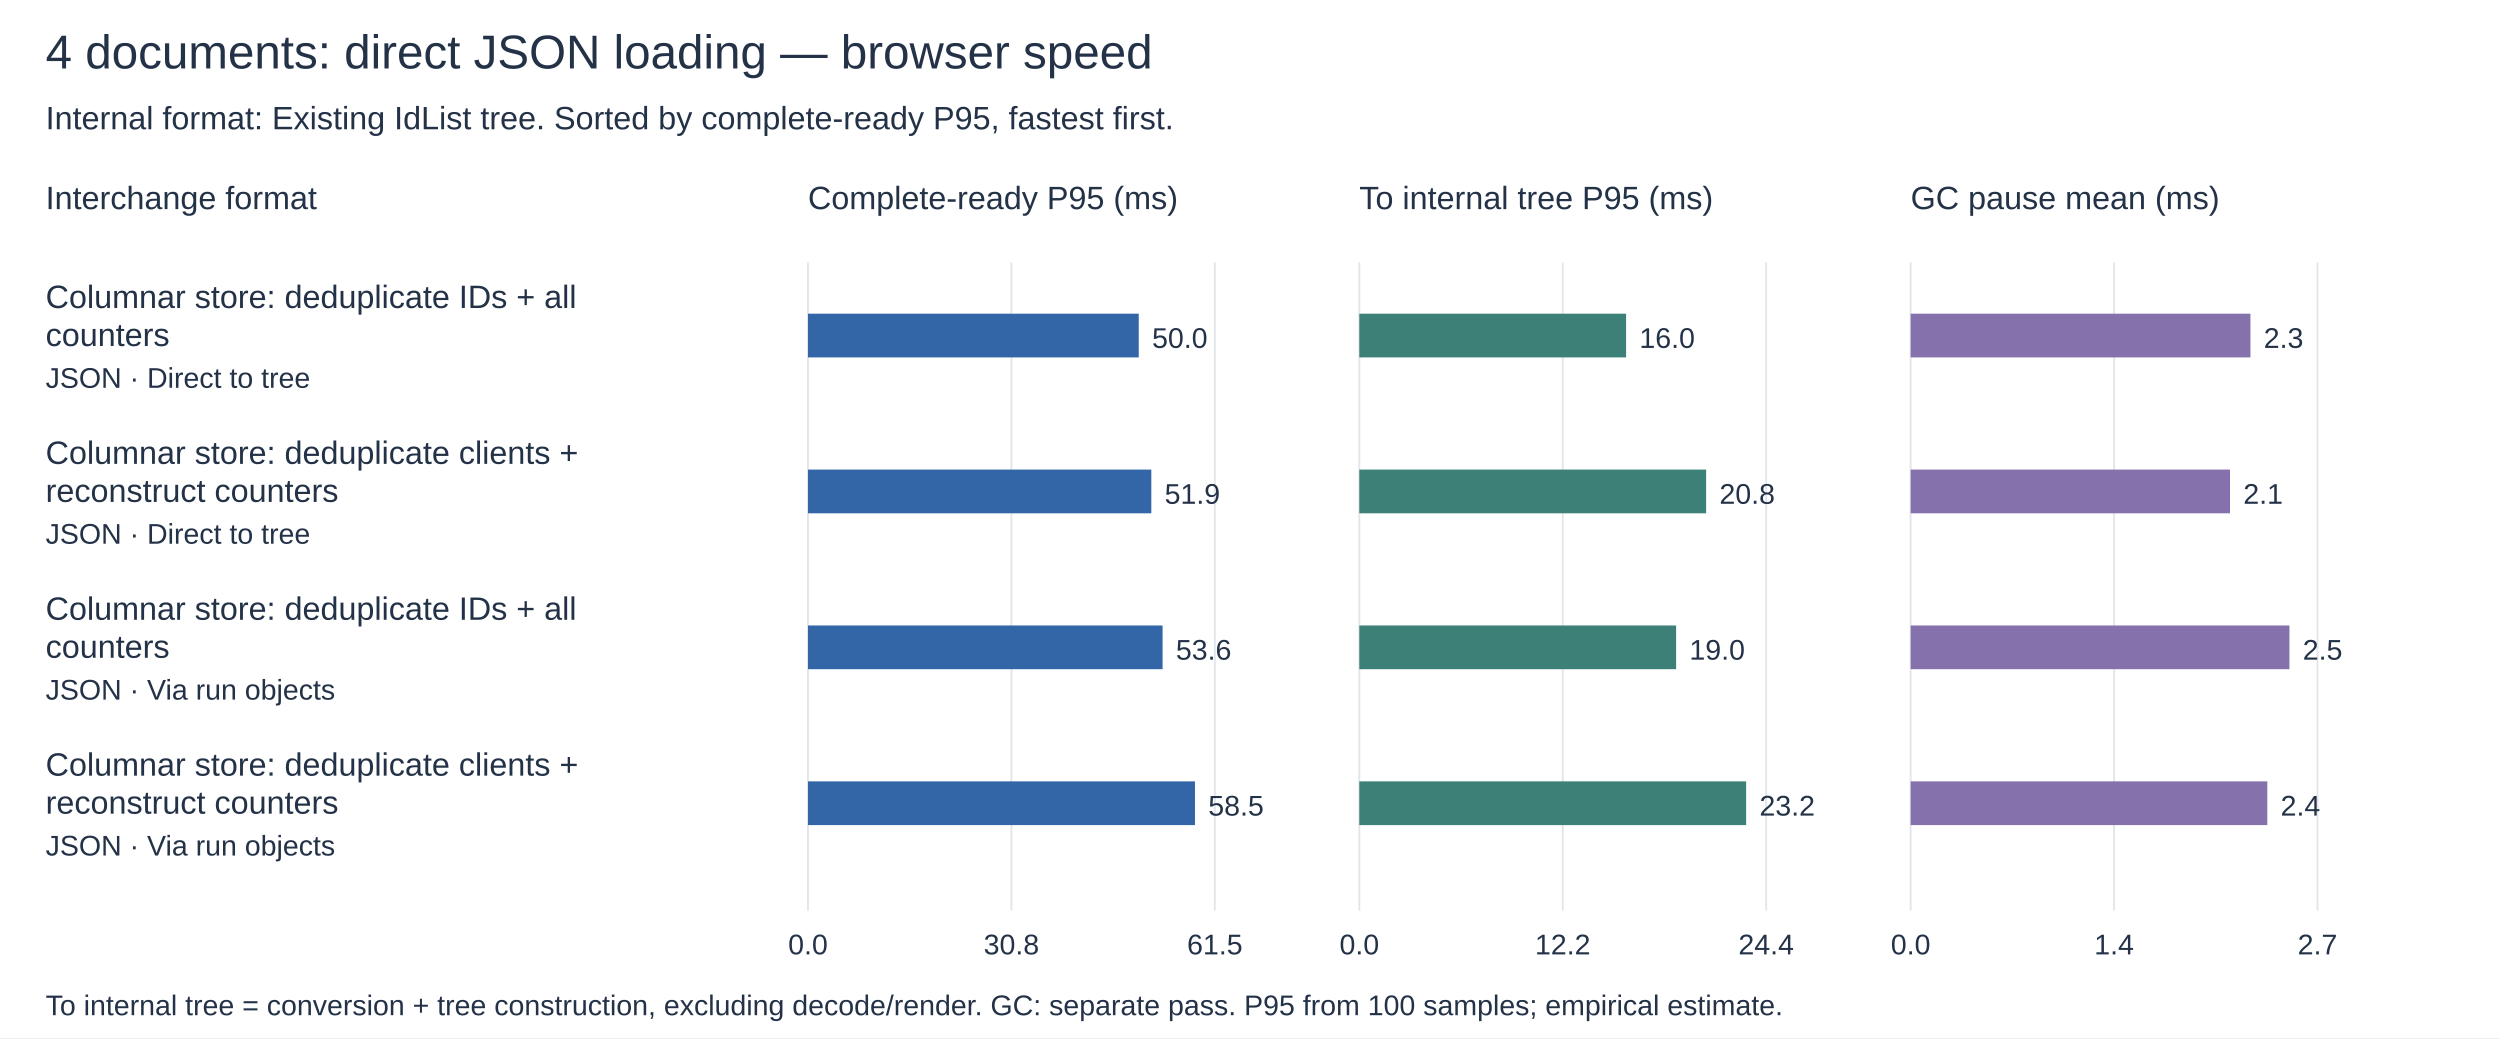
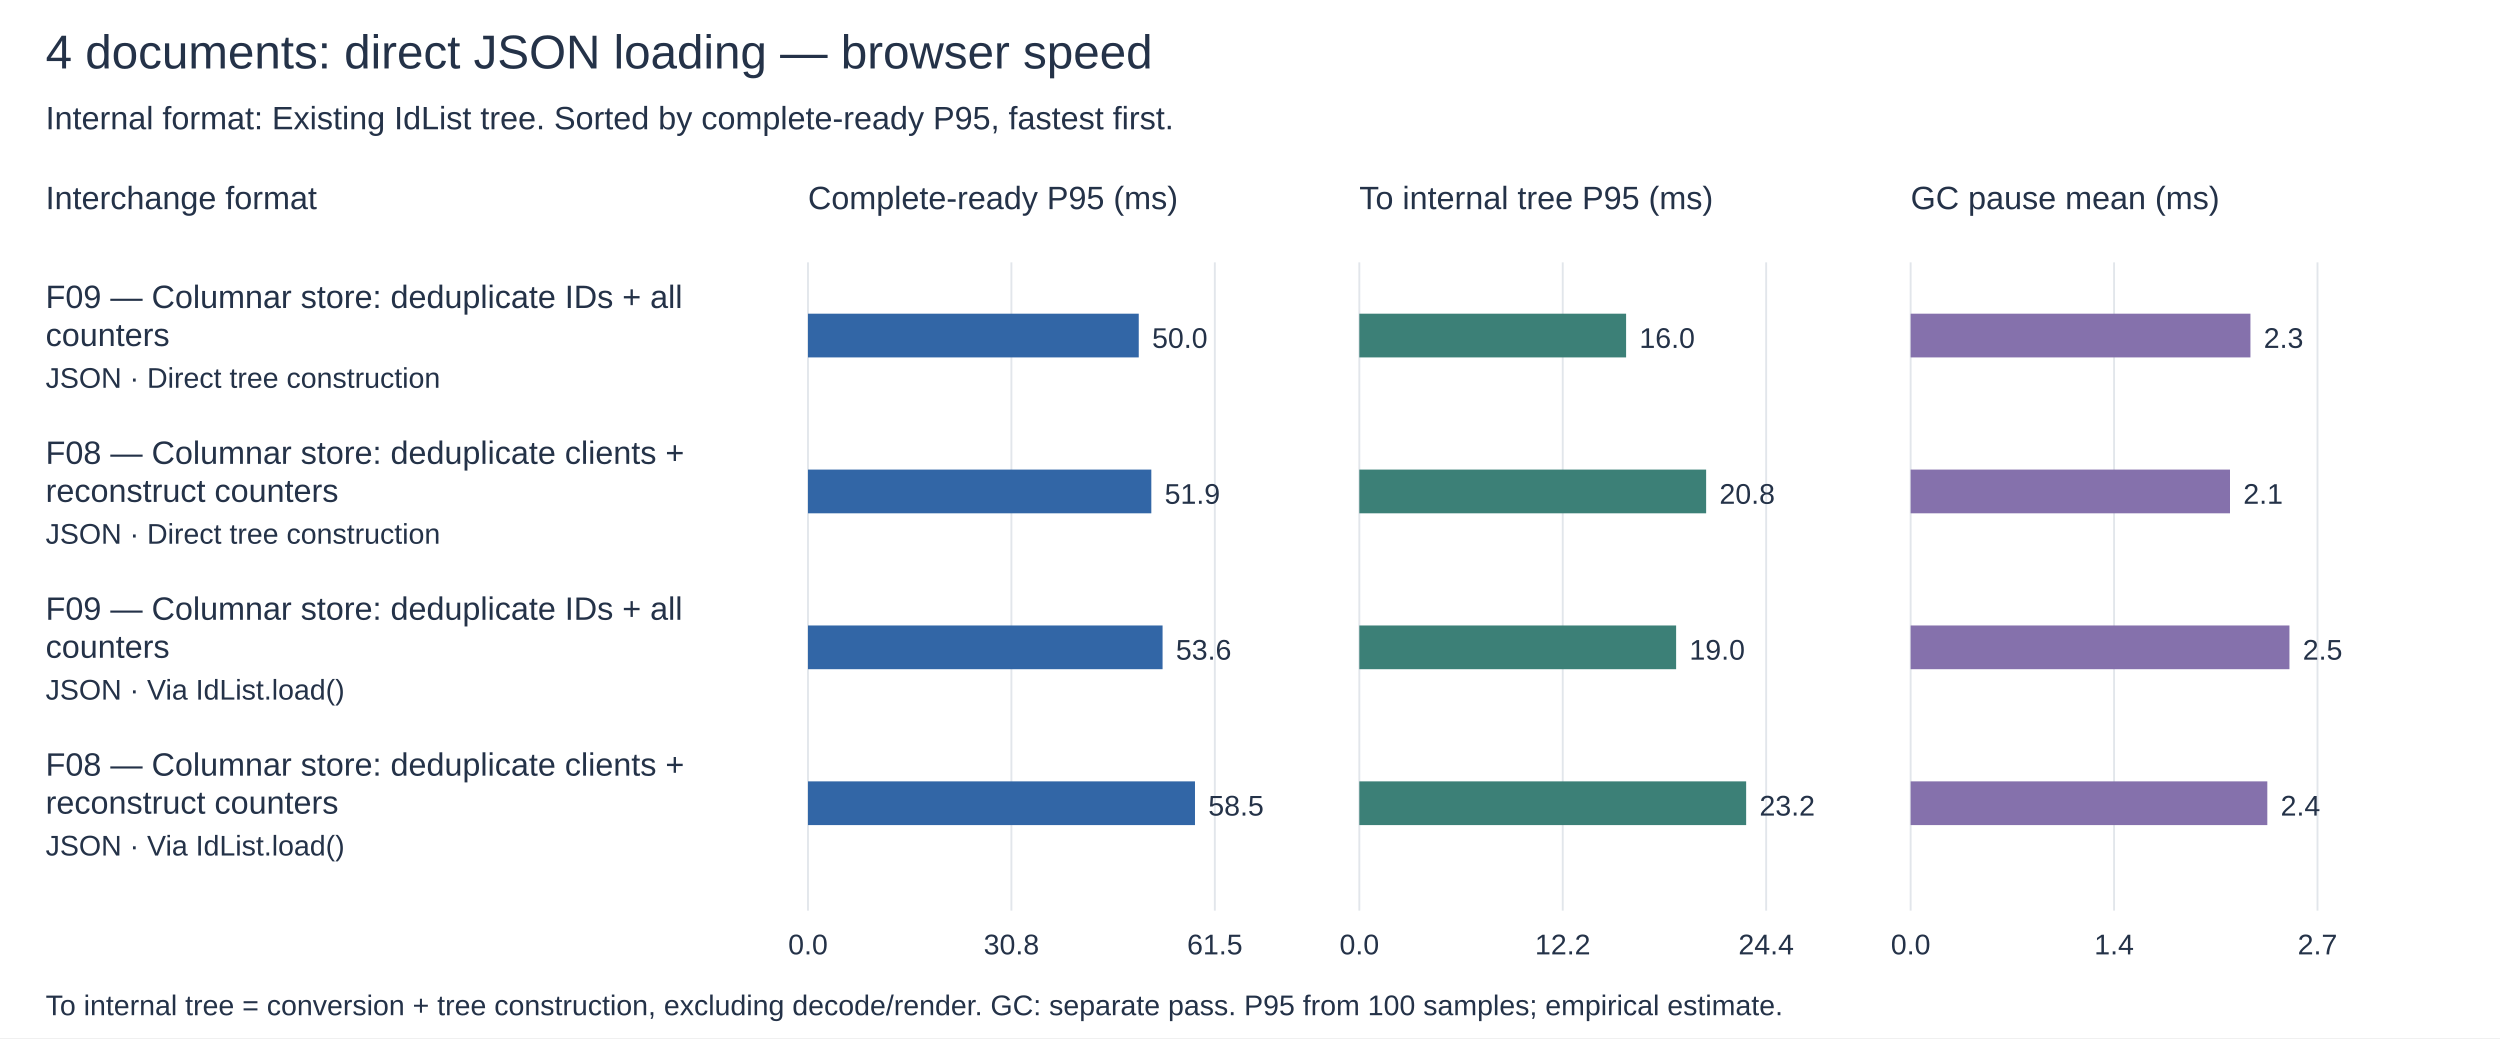
<svg xmlns="http://www.w3.org/2000/svg" width="1315" height="546" viewBox="0 0 1315 546" role="img" aria-labelledby="title desc">
  <style>text{font:17px Arial,Helvetica,sans-serif;fill:#243248}.small{font-size:15px}.title{font-size:25px;font-weight:500}</style>
  <rect width="1315" height="546" fill="white" />
  <text x="24" y="36" class="title">4 documents: direct JSON loading — browser speed</text>
  <text x="24" y="68">Internal format: Existing IdList tree. Sorted by complete-ready P95, fastest first.</text>
  <text x="24" y="110">Interchange format</text>
  <text x="425" y="110">Complete-ready P95 (ms)</text>
  <line x1="425" x2="425" y1="138" y2="479" stroke="#e2e6eb" />
  <text x="425" y="502" class="small" text-anchor="middle">0.0</text>
  <line x1="532" x2="532" y1="138" y2="479" stroke="#e2e6eb" />
  <text x="532" y="502" class="small" text-anchor="middle">30.8</text>
  <line x1="639" x2="639" y1="138" y2="479" stroke="#e2e6eb" />
  <text x="639" y="502" class="small" text-anchor="middle">61.5</text>
  <rect x="425" y="165" width="173.984" height="23" fill="#3266a6" />
  <text x="605.984" y="183" class="small">50.0</text>
  <rect x="425" y="247" width="180.595" height="23" fill="#3266a6" />
  <text x="612.595" y="265" class="small">51.9</text>
  <rect x="425" y="329" width="186.511" height="23" fill="#3266a6" />
  <text x="618.511" y="347" class="small">53.6</text>
  <rect x="425" y="411" width="203.561" height="23" fill="#3266a6" />
  <text x="635.561" y="429" class="small">58.5</text>
  <text x="715" y="110">To internal tree P95 (ms)</text>
  <line x1="715" x2="715" y1="138" y2="479" stroke="#e2e6eb" />
  <text x="715" y="502" class="small" text-anchor="middle">0.0</text>
  <line x1="822" x2="822" y1="138" y2="479" stroke="#e2e6eb" />
  <text x="822" y="502" class="small" text-anchor="middle">12.2</text>
  <line x1="929" x2="929" y1="138" y2="479" stroke="#e2e6eb" />
  <text x="929" y="502" class="small" text-anchor="middle">24.4</text>
  <rect x="715" y="165" width="140.328" height="23" fill="#3c8077" />
  <text x="862.328" y="183" class="small">16.0</text>
  <rect x="715" y="247" width="182.426" height="23" fill="#3c8077" />
  <text x="904.426" y="265" class="small">20.8</text>
  <rect x="715" y="329" width="166.639" height="23" fill="#3c8077" />
  <text x="888.639" y="347" class="small">19.0</text>
  <rect x="715" y="411" width="203.475" height="23" fill="#3c8077" />
  <text x="925.475" y="429" class="small">23.2</text>
  <text x="1005" y="110">GC pause mean (ms)</text>
  <line x1="1005" x2="1005" y1="138" y2="479" stroke="#e2e6eb" />
  <text x="1005" y="502" class="small" text-anchor="middle">0.0</text>
  <line x1="1112" x2="1112" y1="138" y2="479" stroke="#e2e6eb" />
  <text x="1112" y="502" class="small" text-anchor="middle">1.4</text>
  <line x1="1219" x2="1219" y1="138" y2="479" stroke="#e2e6eb" />
  <text x="1219" y="502" class="small" text-anchor="middle">2.7</text>
  <rect x="1005" y="165" width="178.73" height="23" fill="#8571ac" />
  <text x="1190.73" y="183" class="small">2.3</text>
  <rect x="1005" y="247" width="167.98" height="23" fill="#8571ac" />
  <text x="1179.98" y="265" class="small">2.1</text>
  <rect x="1005" y="329" width="199.248" height="23" fill="#8571ac" />
  <text x="1211.248" y="347" class="small">2.5</text>
  <rect x="1005" y="411" width="187.607" height="23" fill="#8571ac" />
  <text x="1199.607" y="429" class="small">2.4</text>
-   <text x="24" y="162">Columnar store: deduplicate IDs + all</text>
+   <text x="24" y="162">F09 — Columnar store: deduplicate IDs + all</text>
  <text x="24" y="182">counters</text>
-   <text x="24" y="204" class="small">JSON · Direct to tree</text>
-   <text x="24" y="244">Columnar store: deduplicate clients +</text>
+   <text x="24" y="204" class="small">JSON · Direct tree construction</text>
+   <text x="24" y="244">F08 — Columnar store: deduplicate clients +</text>
  <text x="24" y="264">reconstruct counters</text>
-   <text x="24" y="286" class="small">JSON · Direct to tree</text>
-   <text x="24" y="326">Columnar store: deduplicate IDs + all</text>
+   <text x="24" y="286" class="small">JSON · Direct tree construction</text>
+   <text x="24" y="326">F09 — Columnar store: deduplicate IDs + all</text>
  <text x="24" y="346">counters</text>
-   <text x="24" y="368" class="small">JSON · Via run objects</text>
-   <text x="24" y="408">Columnar store: deduplicate clients +</text>
+   <text x="24" y="368" class="small">JSON · Via IdList.load()</text>
+   <text x="24" y="408">F08 — Columnar store: deduplicate clients +</text>
  <text x="24" y="428">reconstruct counters</text>
-   <text x="24" y="450" class="small">JSON · Via run objects</text>
+   <text x="24" y="450" class="small">JSON · Via IdList.load()</text>
  <text x="24" y="534" class="small">To internal tree = conversion + tree construction, excluding decode/render. GC: separate pass. P95 from 100 samples; empirical estimate.</text>
</svg>
